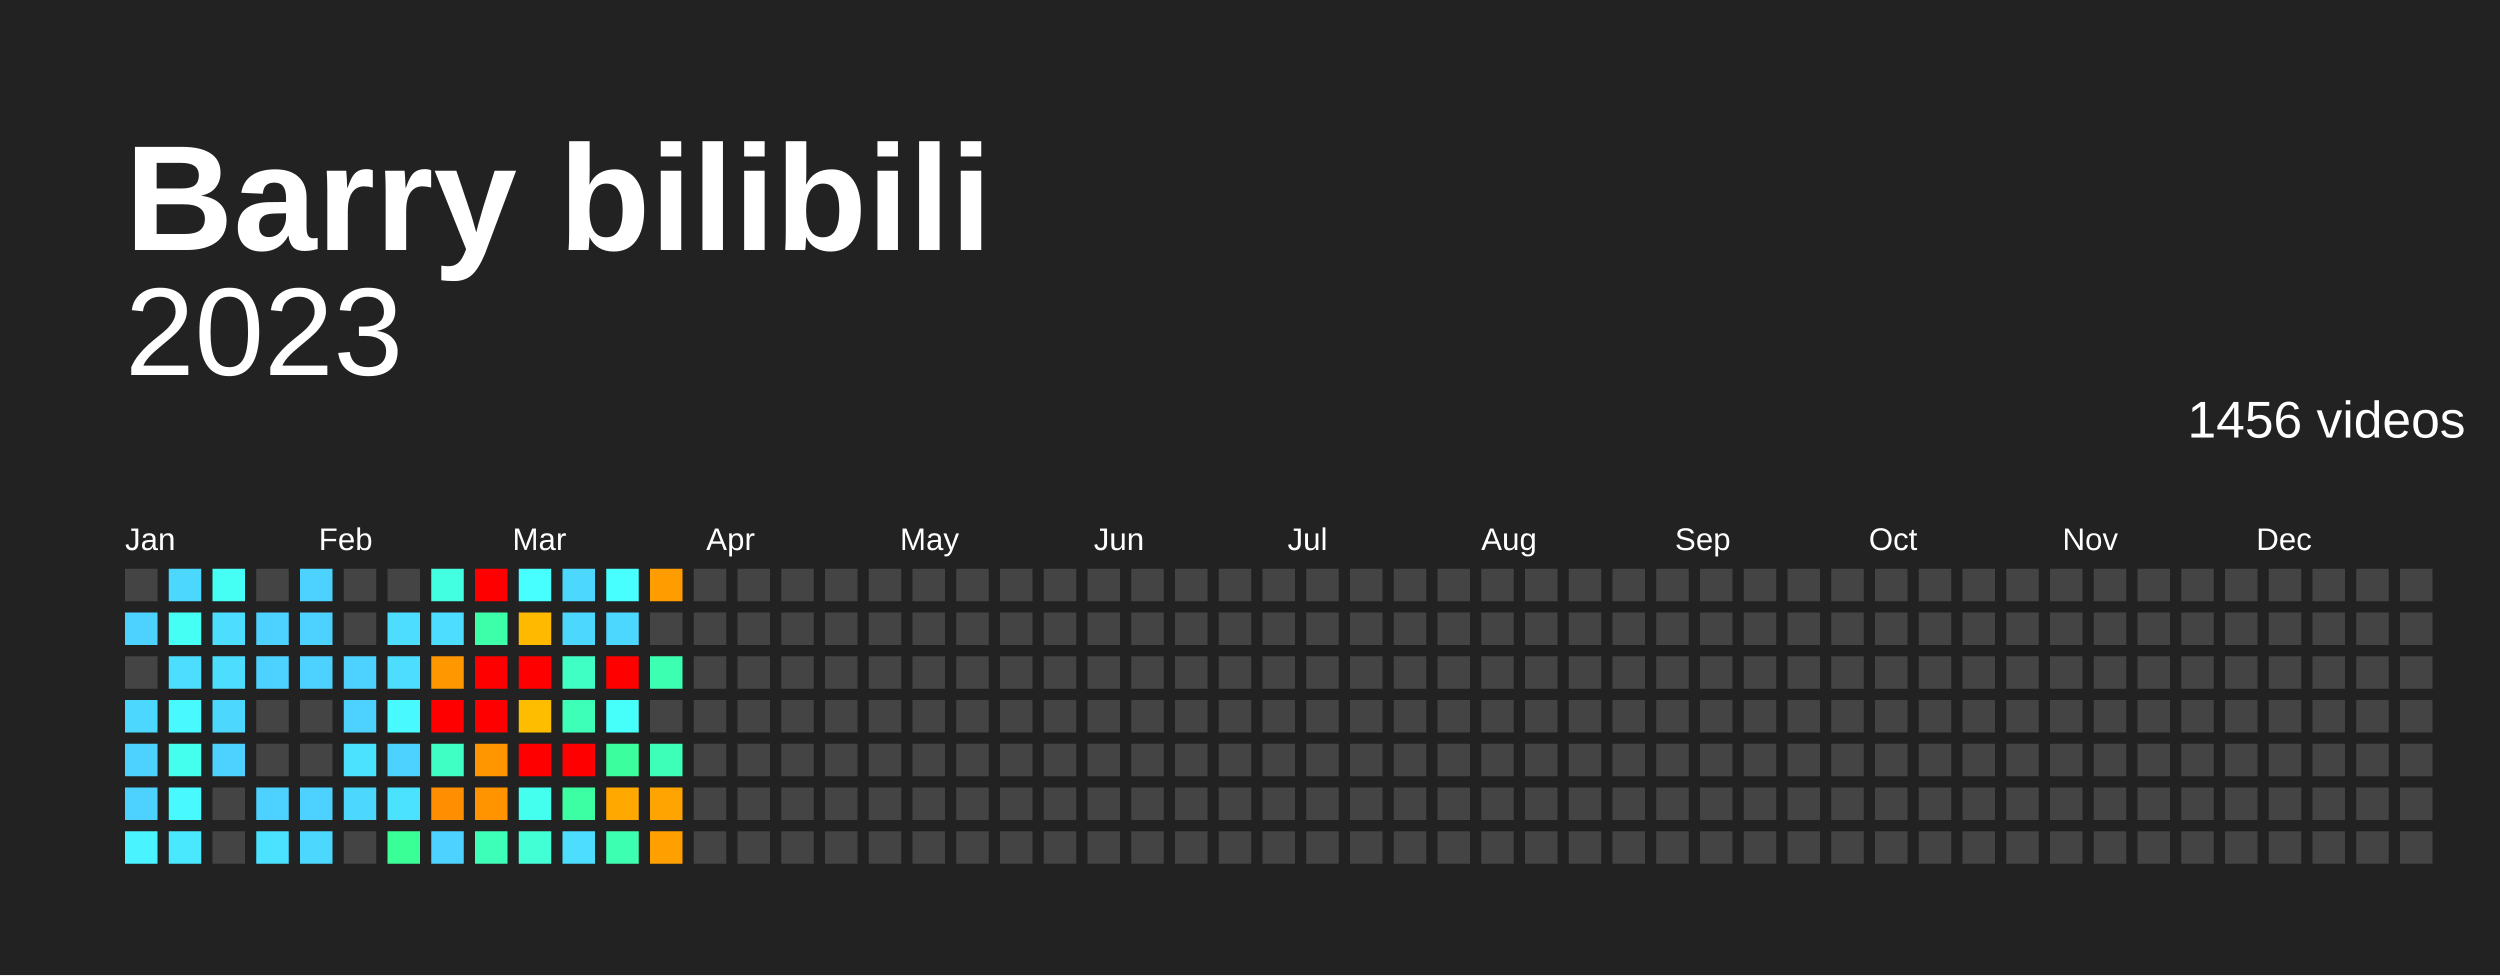
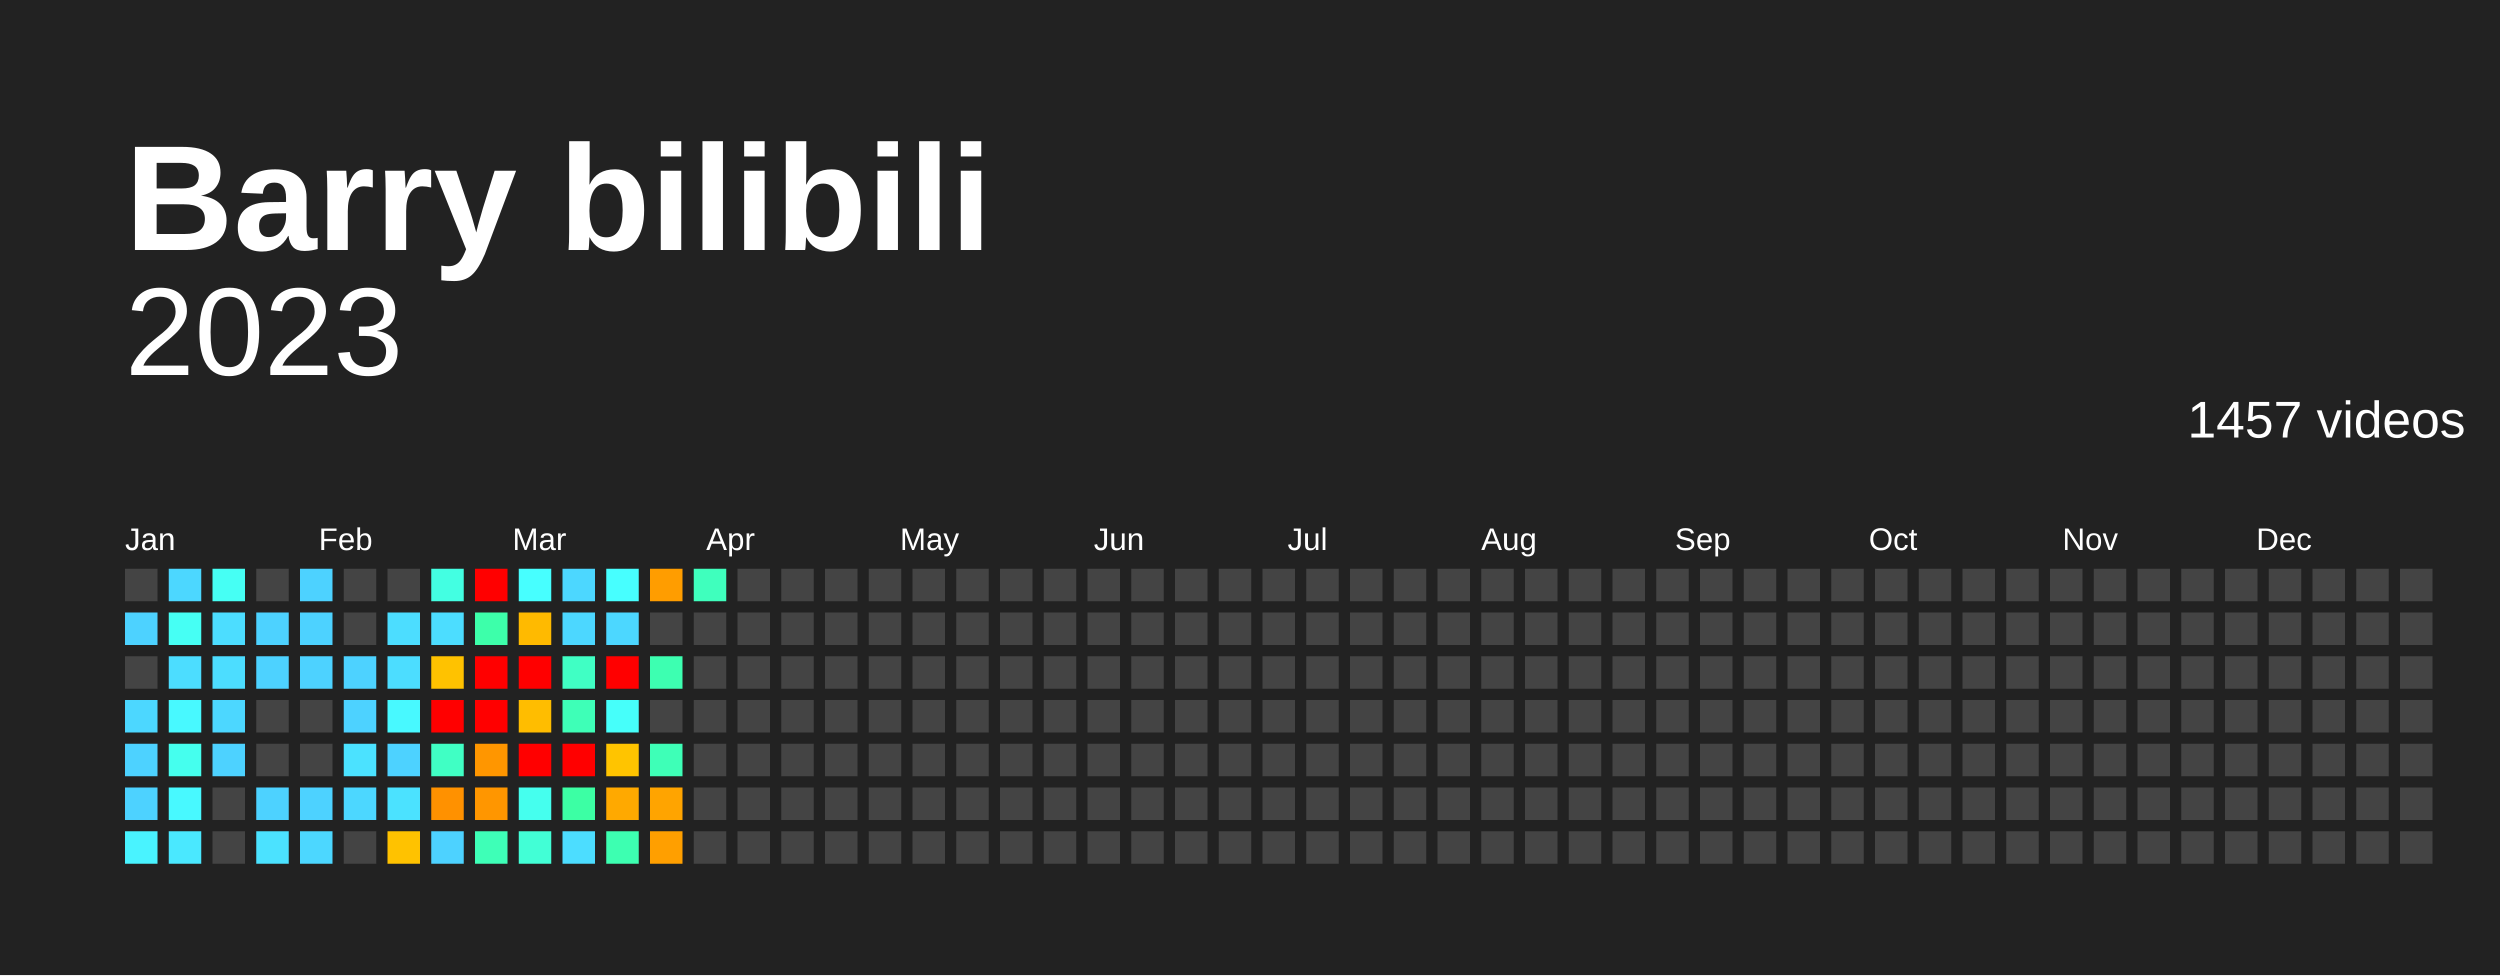
<svg xmlns="http://www.w3.org/2000/svg" baseProfile="full" height="78mm" version="1.1" viewBox="0,0,200,78" width="200mm">
  <defs />
  <rect fill="#222222" height="78" width="200" x="0" y="0" />
  <text fill="#FFFFFF" style="font-size:12px; font-family:Arial; font-weight:bold;" x="10" y="20">Barry bilibili</text>
  <text alignment-baseline="hanging" fill="#FFFFFF" style="font-size:10.0px; font-family:Arial;" x="10" y="30">2023</text>
-   <text alignment-baseline="hanging" fill="#FFFFFF" style="font-size:4.125px; font-family:Arial;" x="175" y="35">1456 videos</text>
+   <text alignment-baseline="hanging" fill="#FFFFFF" style="font-size:4.125px; font-family:Arial;" x="175" y="35">1457 videos</text>
  <text fill="#FFFFFF" style="font-size:2.5px; font-family:Arial" x="10.0" y="44">Jan</text>
  <text fill="#FFFFFF" style="font-size:2.5px; font-family:Arial" x="25.5" y="44">Feb</text>
  <text fill="#FFFFFF" style="font-size:2.5px; font-family:Arial" x="41.0" y="44">Mar</text>
  <text fill="#FFFFFF" style="font-size:2.5px; font-family:Arial" x="56.5" y="44">Apr</text>
  <text fill="#FFFFFF" style="font-size:2.5px; font-family:Arial" x="72.0" y="44">May</text>
  <text fill="#FFFFFF" style="font-size:2.5px; font-family:Arial" x="87.5" y="44">Jun</text>
  <text fill="#FFFFFF" style="font-size:2.5px; font-family:Arial" x="103.0" y="44">Jul</text>
  <text fill="#FFFFFF" style="font-size:2.5px; font-family:Arial" x="118.5" y="44">Aug</text>
  <text fill="#FFFFFF" style="font-size:2.5px; font-family:Arial" x="134.0" y="44">Sep</text>
  <text fill="#FFFFFF" style="font-size:2.5px; font-family:Arial" x="149.5" y="44">Oct</text>
  <text fill="#FFFFFF" style="font-size:2.5px; font-family:Arial" x="165.0" y="44">Nov</text>
  <text fill="#FFFFFF" style="font-size:2.5px; font-family:Arial" x="180.5" y="44">Dec</text>
  <rect fill="#444444" height="2.6" width="2.6" x="10.0" y="45.5" />
  <rect fill="#4dd2ff" height="2.6" width="2.6" x="10.0" y="49.0" />
  <rect fill="#444444" height="2.6" width="2.6" x="10.0" y="52.5" />
  <rect fill="#4cd7ff" height="2.6" width="2.6" x="10.0" y="56.0" />
  <rect fill="#4dd2ff" height="2.6" width="2.6" x="10.0" y="59.5" />
  <rect fill="#4dd2ff" height="2.6" width="2.6" x="10.0" y="63.0" />
  <rect fill="#49f3ff" height="2.6" width="2.6" x="10.0" y="66.5" />
  <rect fill="#4cd7ff" height="2.6" width="2.6" x="13.5" y="45.5" />
  <rect fill="#46fff4" height="2.6" width="2.6" x="13.5" y="49.0" />
  <rect fill="#4cddff" height="2.6" width="2.6" x="13.5" y="52.5" />
  <rect fill="#48f9ff" height="2.6" width="2.6" x="13.5" y="56.0" />
  <rect fill="#45ffee" height="2.6" width="2.6" x="13.5" y="59.5" />
  <rect fill="#48f9ff" height="2.6" width="2.6" x="13.5" y="63.0" />
  <rect fill="#4ae8ff" height="2.6" width="2.6" x="13.5" y="66.5" />
  <rect fill="#46fff4" height="2.6" width="2.6" x="17.0" y="45.5" />
  <rect fill="#4cddff" height="2.6" width="2.6" x="17.0" y="49.0" />
  <rect fill="#4cddff" height="2.6" width="2.6" x="17.0" y="52.5" />
  <rect fill="#4cd7ff" height="2.6" width="2.6" x="17.0" y="56.0" />
  <rect fill="#4dd2ff" height="2.6" width="2.6" x="17.0" y="59.5" />
  <rect fill="#444444" height="2.6" width="2.6" x="17.0" y="63.0" />
  <rect fill="#444444" height="2.6" width="2.6" x="17.0" y="66.5" />
  <rect fill="#444444" height="2.6" width="2.6" x="20.5" y="45.5" />
  <rect fill="#4dd2ff" height="2.6" width="2.6" x="20.5" y="49.0" />
  <rect fill="#4dd2ff" height="2.6" width="2.6" x="20.5" y="52.5" />
  <rect fill="#444444" height="2.6" width="2.6" x="20.5" y="56.0" />
  <rect fill="#444444" height="2.6" width="2.6" x="20.5" y="59.5" />
  <rect fill="#4dd2ff" height="2.6" width="2.6" x="20.5" y="63.0" />
  <rect fill="#4be2ff" height="2.6" width="2.6" x="20.5" y="66.5" />
  <rect fill="#4dd2ff" height="2.6" width="2.6" x="24.0" y="45.5" />
  <rect fill="#4dd2ff" height="2.6" width="2.6" x="24.0" y="49.0" />
  <rect fill="#4dd2ff" height="2.6" width="2.6" x="24.0" y="52.5" />
  <rect fill="#444444" height="2.6" width="2.6" x="24.0" y="56.0" />
  <rect fill="#444444" height="2.6" width="2.6" x="24.0" y="59.5" />
  <rect fill="#4dd2ff" height="2.6" width="2.6" x="24.0" y="63.0" />
  <rect fill="#4cd7ff" height="2.6" width="2.6" x="24.0" y="66.5" />
  <rect fill="#444444" height="2.6" width="2.6" x="27.5" y="45.5" />
  <rect fill="#444444" height="2.6" width="2.6" x="27.5" y="49.0" />
  <rect fill="#4dd2ff" height="2.6" width="2.6" x="27.5" y="52.5" />
  <rect fill="#4dd2ff" height="2.6" width="2.6" x="27.5" y="56.0" />
  <rect fill="#4be2ff" height="2.6" width="2.6" x="27.5" y="59.5" />
  <rect fill="#4cd7ff" height="2.6" width="2.6" x="27.5" y="63.0" />
  <rect fill="#444444" height="2.6" width="2.6" x="27.5" y="66.5" />
  <rect fill="#444444" height="2.6" width="2.6" x="31.0" y="45.5" />
  <rect fill="#4cddff" height="2.6" width="2.6" x="31.0" y="49.0" />
  <rect fill="#4cddff" height="2.6" width="2.6" x="31.0" y="52.5" />
  <rect fill="#48f9ff" height="2.6" width="2.6" x="31.0" y="56.0" />
  <rect fill="#4dd2ff" height="2.6" width="2.6" x="31.0" y="59.5" />
  <rect fill="#4be2ff" height="2.6" width="2.6" x="31.0" y="63.0" />
-   <rect fill="#3aff97" height="2.6" width="2.6" x="31.0" y="66.5" />
+   <rect fill="#ffc200" height="2.6" width="2.6" x="31.0" y="66.5" />
  <rect fill="#43ffe2" height="2.6" width="2.6" x="34.5" y="45.5" />
  <rect fill="#4cddff" height="2.6" width="2.6" x="34.5" y="49.0" />
-   <rect fill="#ff9800" height="2.6" width="2.6" x="34.5" y="52.5" />
+   <rect fill="#ffc200" height="2.6" width="2.6" x="34.5" y="52.5" />
  <rect fill="red" height="2.6" width="2.6" x="34.5" y="56.0" />
  <rect fill="#40ffc4" height="2.6" width="2.6" x="34.5" y="59.5" />
-   <rect fill="#ff8e00" height="2.6" width="2.6" x="34.5" y="63.0" />
+   <rect fill="#ff9100" height="2.6" width="2.6" x="34.5" y="63.0" />
  <rect fill="#4dd2ff" height="2.6" width="2.6" x="34.5" y="66.5" />
  <rect fill="red" height="2.6" width="2.6" x="38.0" y="45.5" />
  <rect fill="#3dffaa" height="2.6" width="2.6" x="38.0" y="49.0" />
  <rect fill="red" height="2.6" width="2.6" x="38.0" y="52.5" />
  <rect fill="red" height="2.6" width="2.6" x="38.0" y="56.0" />
  <rect fill="#ff9600" height="2.6" width="2.6" x="38.0" y="59.5" />
-   <rect fill="#ff9300" height="2.6" width="2.6" x="38.0" y="63.0" />
+   <rect fill="#ff9600" height="2.6" width="2.6" x="38.0" y="63.0" />
  <rect fill="#3effb7" height="2.6" width="2.6" x="38.0" y="66.5" />
  <rect fill="#47ffff" height="2.6" width="2.6" x="41.5" y="45.5" />
  <rect fill="#ffba00" height="2.6" width="2.6" x="41.5" y="49.0" />
  <rect fill="red" height="2.6" width="2.6" x="41.5" y="52.5" />
  <rect fill="#ffbd00" height="2.6" width="2.6" x="41.5" y="56.0" />
  <rect fill="red" height="2.6" width="2.6" x="41.5" y="59.5" />
  <rect fill="#45ffee" height="2.6" width="2.6" x="41.5" y="63.0" />
  <rect fill="#42ffd6" height="2.6" width="2.6" x="41.5" y="66.5" />
  <rect fill="#4cd7ff" height="2.6" width="2.6" x="45.0" y="45.5" />
  <rect fill="#4cd7ff" height="2.6" width="2.6" x="45.0" y="49.0" />
  <rect fill="#40ffc4" height="2.6" width="2.6" x="45.0" y="52.5" />
  <rect fill="#3effb7" height="2.6" width="2.6" x="45.0" y="56.0" />
  <rect fill="red" height="2.6" width="2.6" x="45.0" y="59.5" />
  <rect fill="#3cffa4" height="2.6" width="2.6" x="45.0" y="63.0" />
  <rect fill="#4cddff" height="2.6" width="2.6" x="45.0" y="66.5" />
  <rect fill="#47ffff" height="2.6" width="2.6" x="48.5" y="45.5" />
  <rect fill="#4cd7ff" height="2.6" width="2.6" x="48.5" y="49.0" />
  <rect fill="red" height="2.6" width="2.6" x="48.5" y="52.5" />
  <rect fill="#46fffa" height="2.6" width="2.6" x="48.5" y="56.0" />
-   <rect fill="#3bff9e" height="2.6" width="2.6" x="48.5" y="59.5" />
+   <rect fill="#ffc400" height="2.6" width="2.6" x="48.5" y="59.5" />
  <rect fill="#ffa900" height="2.6" width="2.6" x="48.5" y="63.0" />
  <rect fill="#3dffb1" height="2.6" width="2.6" x="48.5" y="66.5" />
  <rect fill="#ff9d00" height="2.6" width="2.6" x="52.0" y="45.5" />
  <rect fill="#444444" height="2.6" width="2.6" x="52.0" y="49.0" />
  <rect fill="#3dffb1" height="2.6" width="2.6" x="52.0" y="52.5" />
  <rect fill="#444444" height="2.6" width="2.6" x="52.0" y="56.0" />
  <rect fill="#3effb7" height="2.6" width="2.6" x="52.0" y="59.5" />
  <rect fill="#ffa400" height="2.6" width="2.6" x="52.0" y="63.0" />
  <rect fill="#ff9f00" height="2.6" width="2.6" x="52.0" y="66.5" />
-   <rect fill="#444444" height="2.6" width="2.6" x="55.5" y="45.5" />
+   <rect fill="#3fffbd" height="2.6" width="2.6" x="55.5" y="45.5" />
  <rect fill="#444444" height="2.6" width="2.6" x="55.5" y="49.0" />
  <rect fill="#444444" height="2.6" width="2.6" x="55.5" y="52.5" />
  <rect fill="#444444" height="2.6" width="2.6" x="55.5" y="56.0" />
  <rect fill="#444444" height="2.6" width="2.6" x="55.5" y="59.5" />
  <rect fill="#444444" height="2.6" width="2.6" x="55.5" y="63.0" />
  <rect fill="#444444" height="2.6" width="2.6" x="55.5" y="66.5" />
  <rect fill="#444444" height="2.6" width="2.6" x="59.0" y="45.5" />
  <rect fill="#444444" height="2.6" width="2.6" x="59.0" y="49.0" />
  <rect fill="#444444" height="2.6" width="2.6" x="59.0" y="52.5" />
  <rect fill="#444444" height="2.6" width="2.6" x="59.0" y="56.0" />
  <rect fill="#444444" height="2.6" width="2.6" x="59.0" y="59.5" />
  <rect fill="#444444" height="2.6" width="2.6" x="59.0" y="63.0" />
  <rect fill="#444444" height="2.6" width="2.6" x="59.0" y="66.5" />
  <rect fill="#444444" height="2.6" width="2.6" x="62.5" y="45.5" />
  <rect fill="#444444" height="2.6" width="2.6" x="62.5" y="49.0" />
  <rect fill="#444444" height="2.6" width="2.6" x="62.5" y="52.5" />
  <rect fill="#444444" height="2.6" width="2.6" x="62.5" y="56.0" />
  <rect fill="#444444" height="2.6" width="2.6" x="62.5" y="59.5" />
  <rect fill="#444444" height="2.6" width="2.6" x="62.5" y="63.0" />
  <rect fill="#444444" height="2.6" width="2.6" x="62.5" y="66.5" />
  <rect fill="#444444" height="2.6" width="2.6" x="66.0" y="45.5" />
  <rect fill="#444444" height="2.6" width="2.6" x="66.0" y="49.0" />
  <rect fill="#444444" height="2.6" width="2.6" x="66.0" y="52.5" />
  <rect fill="#444444" height="2.6" width="2.6" x="66.0" y="56.0" />
  <rect fill="#444444" height="2.6" width="2.6" x="66.0" y="59.5" />
  <rect fill="#444444" height="2.6" width="2.6" x="66.0" y="63.0" />
  <rect fill="#444444" height="2.6" width="2.6" x="66.0" y="66.5" />
  <rect fill="#444444" height="2.6" width="2.6" x="69.5" y="45.5" />
  <rect fill="#444444" height="2.6" width="2.6" x="69.5" y="49.0" />
  <rect fill="#444444" height="2.6" width="2.6" x="69.5" y="52.5" />
  <rect fill="#444444" height="2.6" width="2.6" x="69.5" y="56.0" />
  <rect fill="#444444" height="2.6" width="2.6" x="69.5" y="59.5" />
  <rect fill="#444444" height="2.6" width="2.6" x="69.5" y="63.0" />
  <rect fill="#444444" height="2.6" width="2.6" x="69.5" y="66.5" />
  <rect fill="#444444" height="2.6" width="2.6" x="73.0" y="45.5" />
  <rect fill="#444444" height="2.6" width="2.6" x="73.0" y="49.0" />
  <rect fill="#444444" height="2.6" width="2.6" x="73.0" y="52.5" />
  <rect fill="#444444" height="2.6" width="2.6" x="73.0" y="56.0" />
  <rect fill="#444444" height="2.6" width="2.6" x="73.0" y="59.5" />
  <rect fill="#444444" height="2.6" width="2.6" x="73.0" y="63.0" />
  <rect fill="#444444" height="2.6" width="2.6" x="73.0" y="66.5" />
  <rect fill="#444444" height="2.6" width="2.6" x="76.5" y="45.5" />
  <rect fill="#444444" height="2.6" width="2.6" x="76.5" y="49.0" />
  <rect fill="#444444" height="2.6" width="2.6" x="76.5" y="52.5" />
  <rect fill="#444444" height="2.6" width="2.6" x="76.5" y="56.0" />
  <rect fill="#444444" height="2.6" width="2.6" x="76.5" y="59.5" />
  <rect fill="#444444" height="2.6" width="2.6" x="76.5" y="63.0" />
  <rect fill="#444444" height="2.6" width="2.6" x="76.5" y="66.5" />
  <rect fill="#444444" height="2.6" width="2.6" x="80.0" y="45.5" />
  <rect fill="#444444" height="2.6" width="2.6" x="80.0" y="49.0" />
  <rect fill="#444444" height="2.6" width="2.6" x="80.0" y="52.5" />
  <rect fill="#444444" height="2.6" width="2.6" x="80.0" y="56.0" />
  <rect fill="#444444" height="2.6" width="2.6" x="80.0" y="59.5" />
  <rect fill="#444444" height="2.6" width="2.6" x="80.0" y="63.0" />
  <rect fill="#444444" height="2.6" width="2.6" x="80.0" y="66.5" />
  <rect fill="#444444" height="2.6" width="2.6" x="83.5" y="45.5" />
  <rect fill="#444444" height="2.6" width="2.6" x="83.5" y="49.0" />
  <rect fill="#444444" height="2.6" width="2.6" x="83.5" y="52.5" />
  <rect fill="#444444" height="2.6" width="2.6" x="83.5" y="56.0" />
  <rect fill="#444444" height="2.6" width="2.6" x="83.5" y="59.5" />
  <rect fill="#444444" height="2.6" width="2.6" x="83.5" y="63.0" />
  <rect fill="#444444" height="2.6" width="2.6" x="83.5" y="66.5" />
  <rect fill="#444444" height="2.6" width="2.6" x="87.0" y="45.5" />
  <rect fill="#444444" height="2.6" width="2.6" x="87.0" y="49.0" />
  <rect fill="#444444" height="2.6" width="2.6" x="87.0" y="52.5" />
  <rect fill="#444444" height="2.6" width="2.6" x="87.0" y="56.0" />
  <rect fill="#444444" height="2.6" width="2.6" x="87.0" y="59.5" />
  <rect fill="#444444" height="2.6" width="2.6" x="87.0" y="63.0" />
  <rect fill="#444444" height="2.6" width="2.6" x="87.0" y="66.5" />
  <rect fill="#444444" height="2.6" width="2.6" x="90.5" y="45.5" />
  <rect fill="#444444" height="2.6" width="2.6" x="90.5" y="49.0" />
  <rect fill="#444444" height="2.6" width="2.6" x="90.5" y="52.5" />
  <rect fill="#444444" height="2.6" width="2.6" x="90.5" y="56.0" />
  <rect fill="#444444" height="2.6" width="2.6" x="90.5" y="59.5" />
  <rect fill="#444444" height="2.6" width="2.6" x="90.5" y="63.0" />
  <rect fill="#444444" height="2.6" width="2.6" x="90.5" y="66.5" />
  <rect fill="#444444" height="2.6" width="2.6" x="94.0" y="45.5" />
  <rect fill="#444444" height="2.6" width="2.6" x="94.0" y="49.0" />
  <rect fill="#444444" height="2.6" width="2.6" x="94.0" y="52.5" />
  <rect fill="#444444" height="2.6" width="2.6" x="94.0" y="56.0" />
  <rect fill="#444444" height="2.6" width="2.6" x="94.0" y="59.5" />
  <rect fill="#444444" height="2.6" width="2.6" x="94.0" y="63.0" />
  <rect fill="#444444" height="2.6" width="2.6" x="94.0" y="66.5" />
  <rect fill="#444444" height="2.6" width="2.6" x="97.5" y="45.5" />
  <rect fill="#444444" height="2.6" width="2.6" x="97.5" y="49.0" />
  <rect fill="#444444" height="2.6" width="2.6" x="97.5" y="52.5" />
  <rect fill="#444444" height="2.6" width="2.6" x="97.5" y="56.0" />
  <rect fill="#444444" height="2.6" width="2.6" x="97.5" y="59.5" />
  <rect fill="#444444" height="2.6" width="2.6" x="97.5" y="63.0" />
  <rect fill="#444444" height="2.6" width="2.6" x="97.5" y="66.5" />
  <rect fill="#444444" height="2.6" width="2.6" x="101.0" y="45.5" />
  <rect fill="#444444" height="2.6" width="2.6" x="101.0" y="49.0" />
  <rect fill="#444444" height="2.6" width="2.6" x="101.0" y="52.5" />
  <rect fill="#444444" height="2.6" width="2.6" x="101.0" y="56.0" />
  <rect fill="#444444" height="2.6" width="2.6" x="101.0" y="59.5" />
  <rect fill="#444444" height="2.6" width="2.6" x="101.0" y="63.0" />
  <rect fill="#444444" height="2.6" width="2.6" x="101.0" y="66.5" />
  <rect fill="#444444" height="2.6" width="2.6" x="104.5" y="45.5" />
  <rect fill="#444444" height="2.6" width="2.6" x="104.5" y="49.0" />
  <rect fill="#444444" height="2.6" width="2.6" x="104.5" y="52.5" />
  <rect fill="#444444" height="2.6" width="2.6" x="104.5" y="56.0" />
  <rect fill="#444444" height="2.6" width="2.6" x="104.5" y="59.5" />
  <rect fill="#444444" height="2.6" width="2.6" x="104.5" y="63.0" />
  <rect fill="#444444" height="2.6" width="2.6" x="104.5" y="66.5" />
  <rect fill="#444444" height="2.6" width="2.6" x="108.0" y="45.5" />
  <rect fill="#444444" height="2.6" width="2.6" x="108.0" y="49.0" />
  <rect fill="#444444" height="2.6" width="2.6" x="108.0" y="52.5" />
  <rect fill="#444444" height="2.6" width="2.6" x="108.0" y="56.0" />
  <rect fill="#444444" height="2.6" width="2.6" x="108.0" y="59.5" />
  <rect fill="#444444" height="2.6" width="2.6" x="108.0" y="63.0" />
  <rect fill="#444444" height="2.6" width="2.6" x="108.0" y="66.5" />
  <rect fill="#444444" height="2.6" width="2.6" x="111.5" y="45.5" />
  <rect fill="#444444" height="2.6" width="2.6" x="111.5" y="49.0" />
  <rect fill="#444444" height="2.6" width="2.6" x="111.5" y="52.5" />
  <rect fill="#444444" height="2.6" width="2.6" x="111.5" y="56.0" />
  <rect fill="#444444" height="2.6" width="2.6" x="111.5" y="59.5" />
  <rect fill="#444444" height="2.6" width="2.6" x="111.5" y="63.0" />
  <rect fill="#444444" height="2.6" width="2.6" x="111.5" y="66.5" />
  <rect fill="#444444" height="2.6" width="2.6" x="115.0" y="45.5" />
  <rect fill="#444444" height="2.6" width="2.6" x="115.0" y="49.0" />
  <rect fill="#444444" height="2.6" width="2.6" x="115.0" y="52.5" />
  <rect fill="#444444" height="2.6" width="2.6" x="115.0" y="56.0" />
  <rect fill="#444444" height="2.6" width="2.6" x="115.0" y="59.5" />
  <rect fill="#444444" height="2.6" width="2.6" x="115.0" y="63.0" />
  <rect fill="#444444" height="2.6" width="2.6" x="115.0" y="66.5" />
  <rect fill="#444444" height="2.6" width="2.6" x="118.5" y="45.5" />
  <rect fill="#444444" height="2.6" width="2.6" x="118.5" y="49.0" />
  <rect fill="#444444" height="2.6" width="2.6" x="118.5" y="52.5" />
  <rect fill="#444444" height="2.6" width="2.6" x="118.5" y="56.0" />
  <rect fill="#444444" height="2.6" width="2.6" x="118.5" y="59.5" />
  <rect fill="#444444" height="2.6" width="2.6" x="118.5" y="63.0" />
  <rect fill="#444444" height="2.6" width="2.6" x="118.5" y="66.5" />
  <rect fill="#444444" height="2.6" width="2.6" x="122.0" y="45.5" />
  <rect fill="#444444" height="2.6" width="2.6" x="122.0" y="49.0" />
  <rect fill="#444444" height="2.6" width="2.6" x="122.0" y="52.5" />
  <rect fill="#444444" height="2.6" width="2.6" x="122.0" y="56.0" />
  <rect fill="#444444" height="2.6" width="2.6" x="122.0" y="59.5" />
  <rect fill="#444444" height="2.6" width="2.6" x="122.0" y="63.0" />
  <rect fill="#444444" height="2.6" width="2.6" x="122.0" y="66.5" />
  <rect fill="#444444" height="2.6" width="2.6" x="125.5" y="45.5" />
  <rect fill="#444444" height="2.6" width="2.6" x="125.5" y="49.0" />
  <rect fill="#444444" height="2.6" width="2.6" x="125.5" y="52.5" />
  <rect fill="#444444" height="2.6" width="2.6" x="125.5" y="56.0" />
  <rect fill="#444444" height="2.6" width="2.6" x="125.5" y="59.5" />
  <rect fill="#444444" height="2.6" width="2.6" x="125.5" y="63.0" />
  <rect fill="#444444" height="2.6" width="2.6" x="125.5" y="66.5" />
  <rect fill="#444444" height="2.6" width="2.6" x="129.0" y="45.5" />
  <rect fill="#444444" height="2.6" width="2.6" x="129.0" y="49.0" />
  <rect fill="#444444" height="2.6" width="2.6" x="129.0" y="52.5" />
  <rect fill="#444444" height="2.6" width="2.6" x="129.0" y="56.0" />
  <rect fill="#444444" height="2.6" width="2.6" x="129.0" y="59.5" />
  <rect fill="#444444" height="2.6" width="2.6" x="129.0" y="63.0" />
  <rect fill="#444444" height="2.6" width="2.6" x="129.0" y="66.5" />
  <rect fill="#444444" height="2.6" width="2.6" x="132.5" y="45.5" />
  <rect fill="#444444" height="2.6" width="2.6" x="132.5" y="49.0" />
  <rect fill="#444444" height="2.6" width="2.6" x="132.5" y="52.5" />
  <rect fill="#444444" height="2.6" width="2.6" x="132.5" y="56.0" />
  <rect fill="#444444" height="2.6" width="2.6" x="132.5" y="59.5" />
  <rect fill="#444444" height="2.6" width="2.6" x="132.5" y="63.0" />
  <rect fill="#444444" height="2.6" width="2.6" x="132.5" y="66.5" />
  <rect fill="#444444" height="2.6" width="2.6" x="136.0" y="45.5" />
  <rect fill="#444444" height="2.6" width="2.6" x="136.0" y="49.0" />
  <rect fill="#444444" height="2.6" width="2.6" x="136.0" y="52.5" />
  <rect fill="#444444" height="2.6" width="2.6" x="136.0" y="56.0" />
  <rect fill="#444444" height="2.6" width="2.6" x="136.0" y="59.5" />
  <rect fill="#444444" height="2.6" width="2.6" x="136.0" y="63.0" />
  <rect fill="#444444" height="2.6" width="2.6" x="136.0" y="66.5" />
  <rect fill="#444444" height="2.6" width="2.6" x="139.5" y="45.5" />
  <rect fill="#444444" height="2.6" width="2.6" x="139.5" y="49.0" />
  <rect fill="#444444" height="2.6" width="2.6" x="139.5" y="52.5" />
  <rect fill="#444444" height="2.6" width="2.6" x="139.5" y="56.0" />
  <rect fill="#444444" height="2.6" width="2.6" x="139.5" y="59.5" />
  <rect fill="#444444" height="2.6" width="2.6" x="139.5" y="63.0" />
  <rect fill="#444444" height="2.6" width="2.6" x="139.5" y="66.5" />
  <rect fill="#444444" height="2.6" width="2.6" x="143.0" y="45.5" />
  <rect fill="#444444" height="2.6" width="2.6" x="143.0" y="49.0" />
  <rect fill="#444444" height="2.6" width="2.6" x="143.0" y="52.5" />
  <rect fill="#444444" height="2.6" width="2.6" x="143.0" y="56.0" />
  <rect fill="#444444" height="2.6" width="2.6" x="143.0" y="59.5" />
  <rect fill="#444444" height="2.6" width="2.6" x="143.0" y="63.0" />
  <rect fill="#444444" height="2.6" width="2.6" x="143.0" y="66.5" />
  <rect fill="#444444" height="2.6" width="2.6" x="146.5" y="45.5" />
  <rect fill="#444444" height="2.6" width="2.6" x="146.5" y="49.0" />
  <rect fill="#444444" height="2.6" width="2.6" x="146.5" y="52.5" />
  <rect fill="#444444" height="2.6" width="2.6" x="146.5" y="56.0" />
  <rect fill="#444444" height="2.6" width="2.6" x="146.5" y="59.5" />
  <rect fill="#444444" height="2.6" width="2.6" x="146.5" y="63.0" />
  <rect fill="#444444" height="2.6" width="2.6" x="146.5" y="66.5" />
  <rect fill="#444444" height="2.6" width="2.6" x="150.0" y="45.5" />
  <rect fill="#444444" height="2.6" width="2.6" x="150.0" y="49.0" />
  <rect fill="#444444" height="2.6" width="2.6" x="150.0" y="52.5" />
  <rect fill="#444444" height="2.6" width="2.6" x="150.0" y="56.0" />
  <rect fill="#444444" height="2.6" width="2.6" x="150.0" y="59.5" />
  <rect fill="#444444" height="2.6" width="2.6" x="150.0" y="63.0" />
  <rect fill="#444444" height="2.6" width="2.6" x="150.0" y="66.5" />
  <rect fill="#444444" height="2.6" width="2.6" x="153.5" y="45.5" />
  <rect fill="#444444" height="2.6" width="2.6" x="153.5" y="49.0" />
  <rect fill="#444444" height="2.6" width="2.6" x="153.5" y="52.5" />
  <rect fill="#444444" height="2.6" width="2.6" x="153.5" y="56.0" />
  <rect fill="#444444" height="2.6" width="2.6" x="153.5" y="59.5" />
  <rect fill="#444444" height="2.6" width="2.6" x="153.5" y="63.0" />
  <rect fill="#444444" height="2.6" width="2.6" x="153.5" y="66.5" />
  <rect fill="#444444" height="2.6" width="2.6" x="157.0" y="45.5" />
  <rect fill="#444444" height="2.6" width="2.6" x="157.0" y="49.0" />
  <rect fill="#444444" height="2.6" width="2.6" x="157.0" y="52.5" />
  <rect fill="#444444" height="2.6" width="2.6" x="157.0" y="56.0" />
  <rect fill="#444444" height="2.6" width="2.6" x="157.0" y="59.5" />
  <rect fill="#444444" height="2.6" width="2.6" x="157.0" y="63.0" />
  <rect fill="#444444" height="2.6" width="2.6" x="157.0" y="66.5" />
  <rect fill="#444444" height="2.6" width="2.6" x="160.5" y="45.5" />
  <rect fill="#444444" height="2.6" width="2.6" x="160.5" y="49.0" />
  <rect fill="#444444" height="2.6" width="2.6" x="160.5" y="52.5" />
  <rect fill="#444444" height="2.6" width="2.6" x="160.5" y="56.0" />
  <rect fill="#444444" height="2.6" width="2.6" x="160.5" y="59.5" />
  <rect fill="#444444" height="2.6" width="2.6" x="160.5" y="63.0" />
  <rect fill="#444444" height="2.6" width="2.6" x="160.5" y="66.5" />
  <rect fill="#444444" height="2.6" width="2.6" x="164.0" y="45.5" />
  <rect fill="#444444" height="2.6" width="2.6" x="164.0" y="49.0" />
  <rect fill="#444444" height="2.6" width="2.6" x="164.0" y="52.5" />
  <rect fill="#444444" height="2.6" width="2.6" x="164.0" y="56.0" />
  <rect fill="#444444" height="2.6" width="2.6" x="164.0" y="59.5" />
  <rect fill="#444444" height="2.6" width="2.6" x="164.0" y="63.0" />
  <rect fill="#444444" height="2.6" width="2.6" x="164.0" y="66.5" />
  <rect fill="#444444" height="2.6" width="2.6" x="167.5" y="45.5" />
  <rect fill="#444444" height="2.6" width="2.6" x="167.5" y="49.0" />
  <rect fill="#444444" height="2.6" width="2.6" x="167.5" y="52.5" />
  <rect fill="#444444" height="2.6" width="2.6" x="167.5" y="56.0" />
  <rect fill="#444444" height="2.6" width="2.6" x="167.5" y="59.5" />
  <rect fill="#444444" height="2.6" width="2.6" x="167.5" y="63.0" />
  <rect fill="#444444" height="2.6" width="2.6" x="167.5" y="66.5" />
  <rect fill="#444444" height="2.6" width="2.6" x="171.0" y="45.5" />
  <rect fill="#444444" height="2.6" width="2.6" x="171.0" y="49.0" />
  <rect fill="#444444" height="2.6" width="2.6" x="171.0" y="52.5" />
  <rect fill="#444444" height="2.6" width="2.6" x="171.0" y="56.0" />
  <rect fill="#444444" height="2.6" width="2.6" x="171.0" y="59.5" />
  <rect fill="#444444" height="2.6" width="2.6" x="171.0" y="63.0" />
  <rect fill="#444444" height="2.6" width="2.6" x="171.0" y="66.5" />
  <rect fill="#444444" height="2.6" width="2.6" x="174.5" y="45.5" />
  <rect fill="#444444" height="2.6" width="2.6" x="174.5" y="49.0" />
  <rect fill="#444444" height="2.6" width="2.6" x="174.5" y="52.5" />
  <rect fill="#444444" height="2.6" width="2.6" x="174.5" y="56.0" />
  <rect fill="#444444" height="2.6" width="2.6" x="174.5" y="59.5" />
  <rect fill="#444444" height="2.6" width="2.6" x="174.5" y="63.0" />
  <rect fill="#444444" height="2.6" width="2.6" x="174.5" y="66.5" />
  <rect fill="#444444" height="2.6" width="2.6" x="178.0" y="45.5" />
  <rect fill="#444444" height="2.6" width="2.6" x="178.0" y="49.0" />
  <rect fill="#444444" height="2.6" width="2.6" x="178.0" y="52.5" />
  <rect fill="#444444" height="2.6" width="2.6" x="178.0" y="56.0" />
  <rect fill="#444444" height="2.6" width="2.6" x="178.0" y="59.5" />
  <rect fill="#444444" height="2.6" width="2.6" x="178.0" y="63.0" />
  <rect fill="#444444" height="2.6" width="2.6" x="178.0" y="66.5" />
  <rect fill="#444444" height="2.6" width="2.6" x="181.5" y="45.5" />
  <rect fill="#444444" height="2.6" width="2.6" x="181.5" y="49.0" />
  <rect fill="#444444" height="2.6" width="2.6" x="181.5" y="52.5" />
  <rect fill="#444444" height="2.6" width="2.6" x="181.5" y="56.0" />
  <rect fill="#444444" height="2.6" width="2.6" x="181.5" y="59.5" />
  <rect fill="#444444" height="2.6" width="2.6" x="181.5" y="63.0" />
  <rect fill="#444444" height="2.6" width="2.6" x="181.5" y="66.5" />
  <rect fill="#444444" height="2.6" width="2.6" x="185.0" y="45.5" />
  <rect fill="#444444" height="2.6" width="2.6" x="185.0" y="49.0" />
  <rect fill="#444444" height="2.6" width="2.6" x="185.0" y="52.5" />
  <rect fill="#444444" height="2.6" width="2.6" x="185.0" y="56.0" />
  <rect fill="#444444" height="2.6" width="2.6" x="185.0" y="59.5" />
  <rect fill="#444444" height="2.6" width="2.6" x="185.0" y="63.0" />
  <rect fill="#444444" height="2.6" width="2.6" x="185.0" y="66.5" />
  <rect fill="#444444" height="2.6" width="2.6" x="188.5" y="45.5" />
  <rect fill="#444444" height="2.6" width="2.6" x="188.5" y="49.0" />
  <rect fill="#444444" height="2.6" width="2.6" x="188.5" y="52.5" />
  <rect fill="#444444" height="2.6" width="2.6" x="188.5" y="56.0" />
  <rect fill="#444444" height="2.6" width="2.6" x="188.5" y="59.5" />
  <rect fill="#444444" height="2.6" width="2.6" x="188.5" y="63.0" />
  <rect fill="#444444" height="2.6" width="2.6" x="188.5" y="66.5" />
  <rect fill="#444444" height="2.6" width="2.6" x="192.0" y="45.5" />
  <rect fill="#444444" height="2.6" width="2.6" x="192.0" y="49.0" />
  <rect fill="#444444" height="2.6" width="2.6" x="192.0" y="52.5" />
  <rect fill="#444444" height="2.6" width="2.6" x="192.0" y="56.0" />
  <rect fill="#444444" height="2.6" width="2.6" x="192.0" y="59.5" />
  <rect fill="#444444" height="2.6" width="2.6" x="192.0" y="63.0" />
  <rect fill="#444444" height="2.6" width="2.6" x="192.0" y="66.5" />
</svg>
